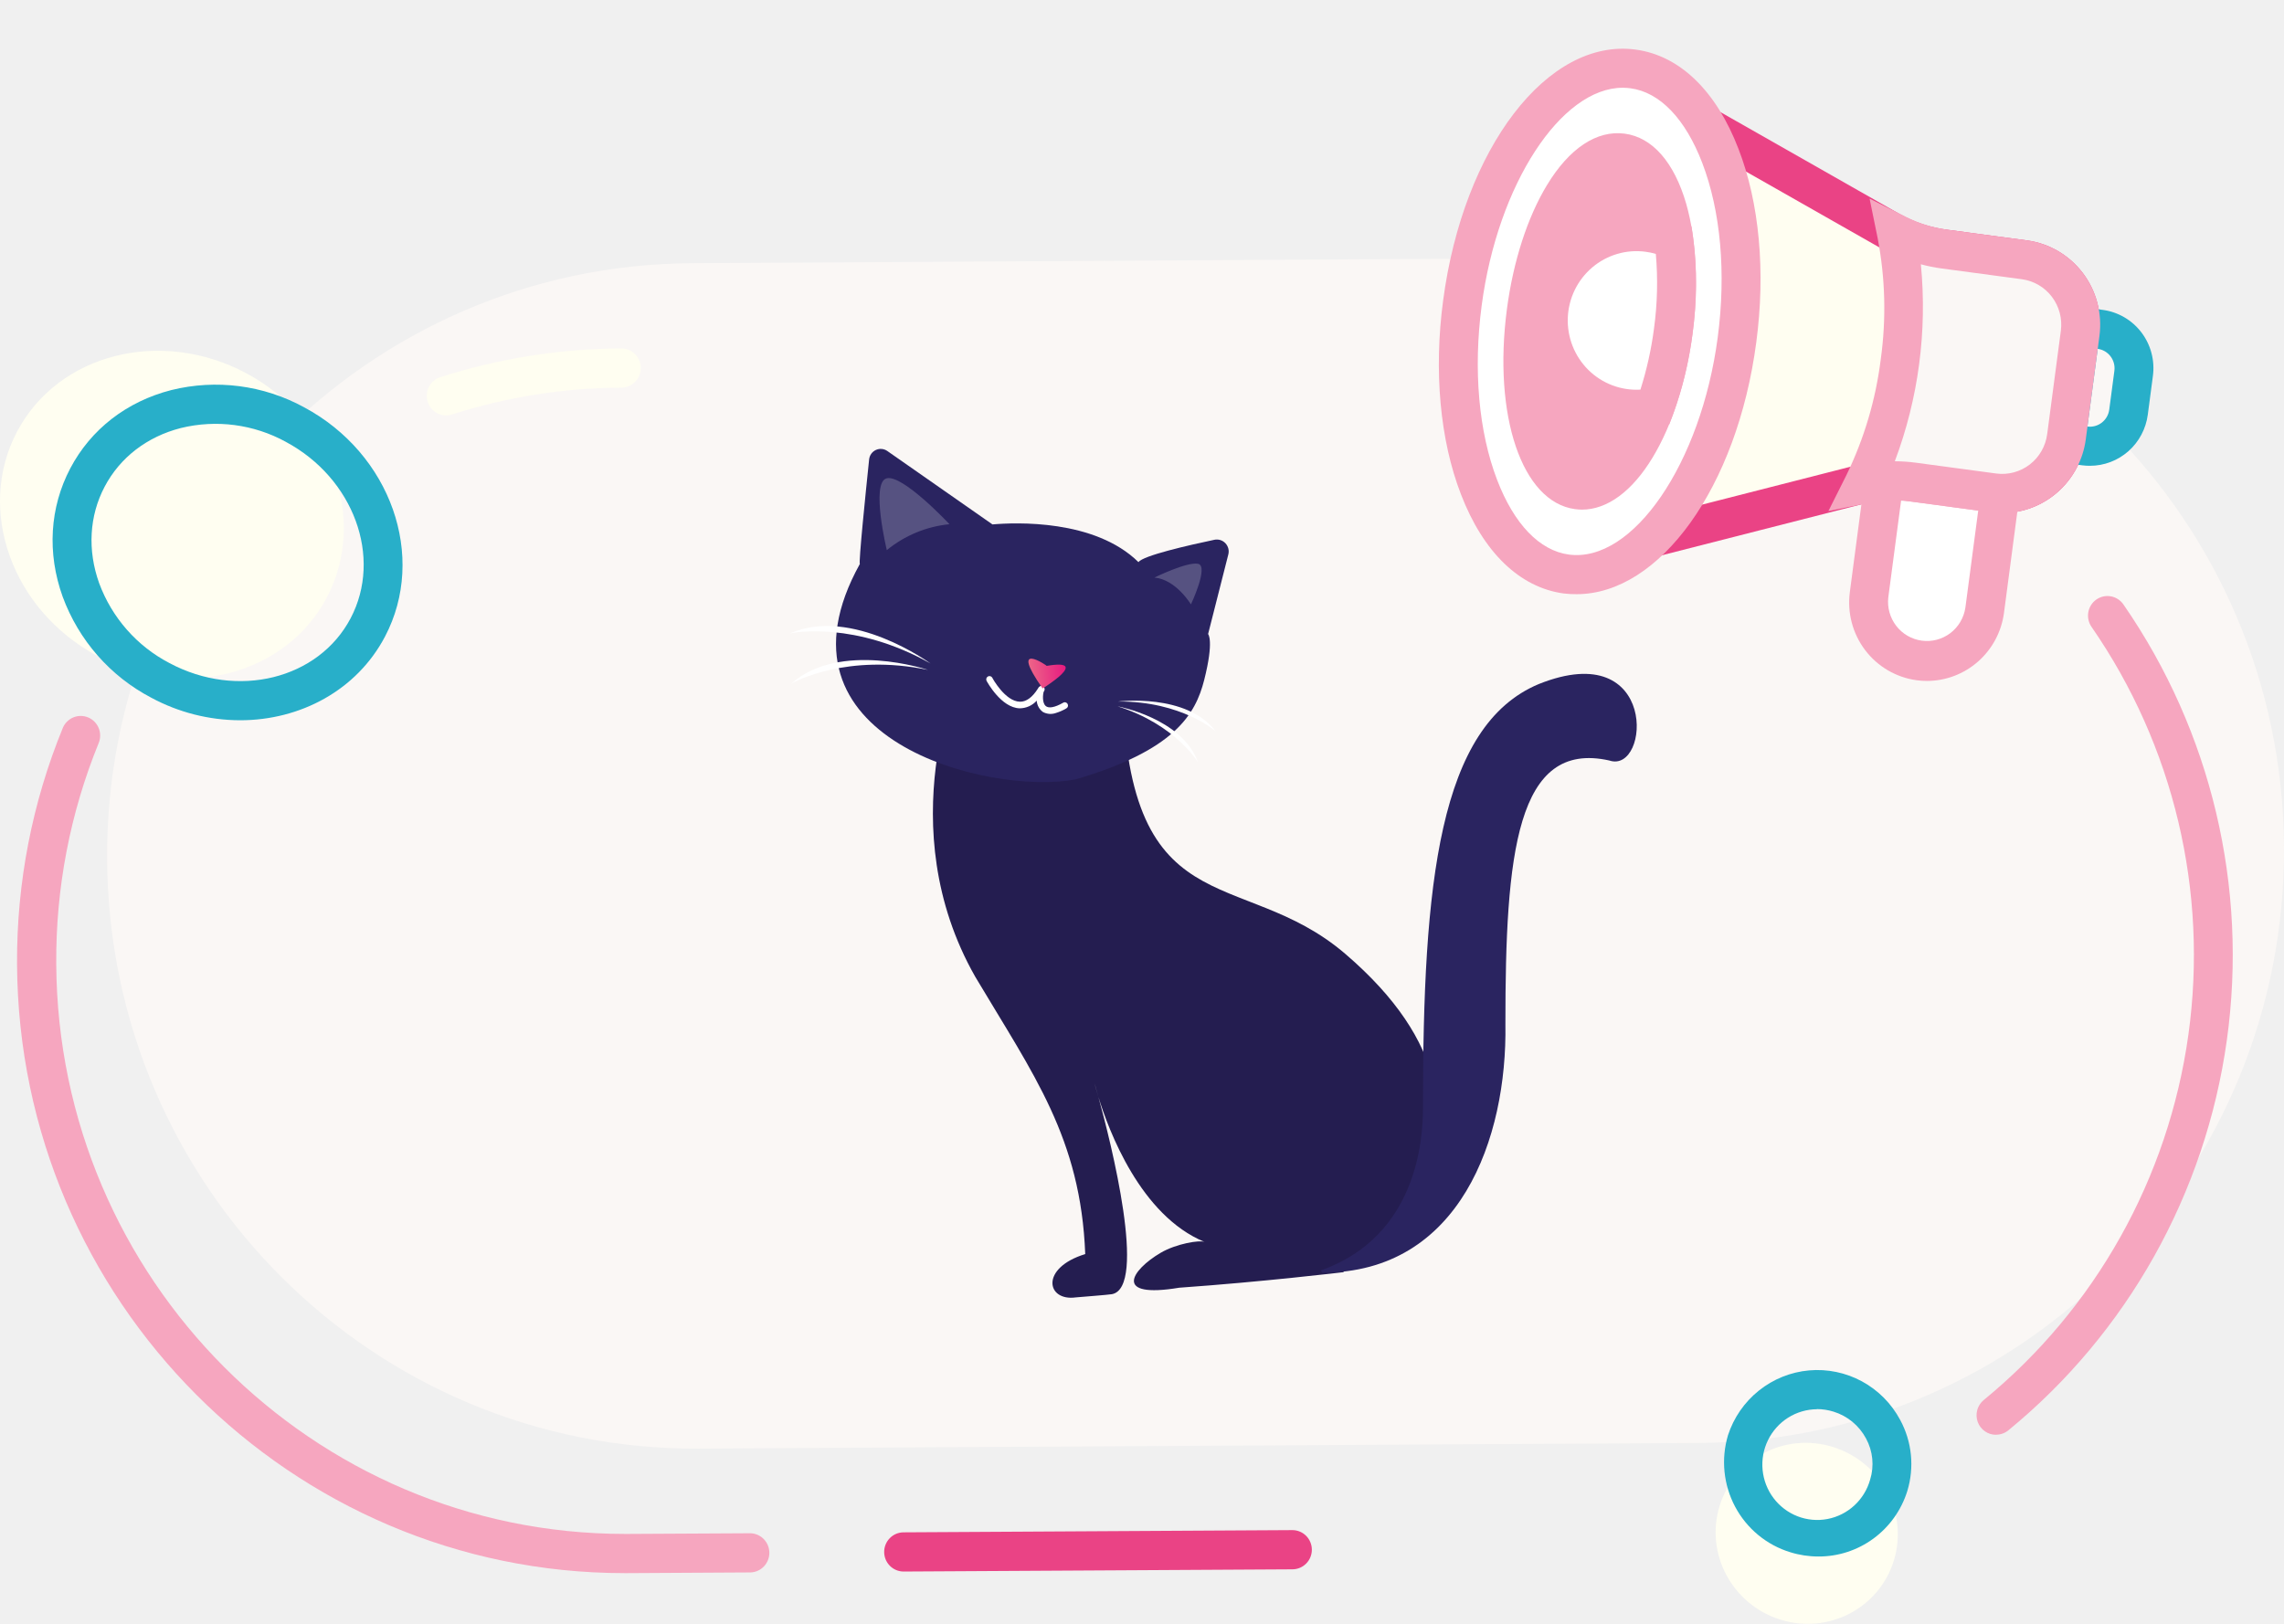
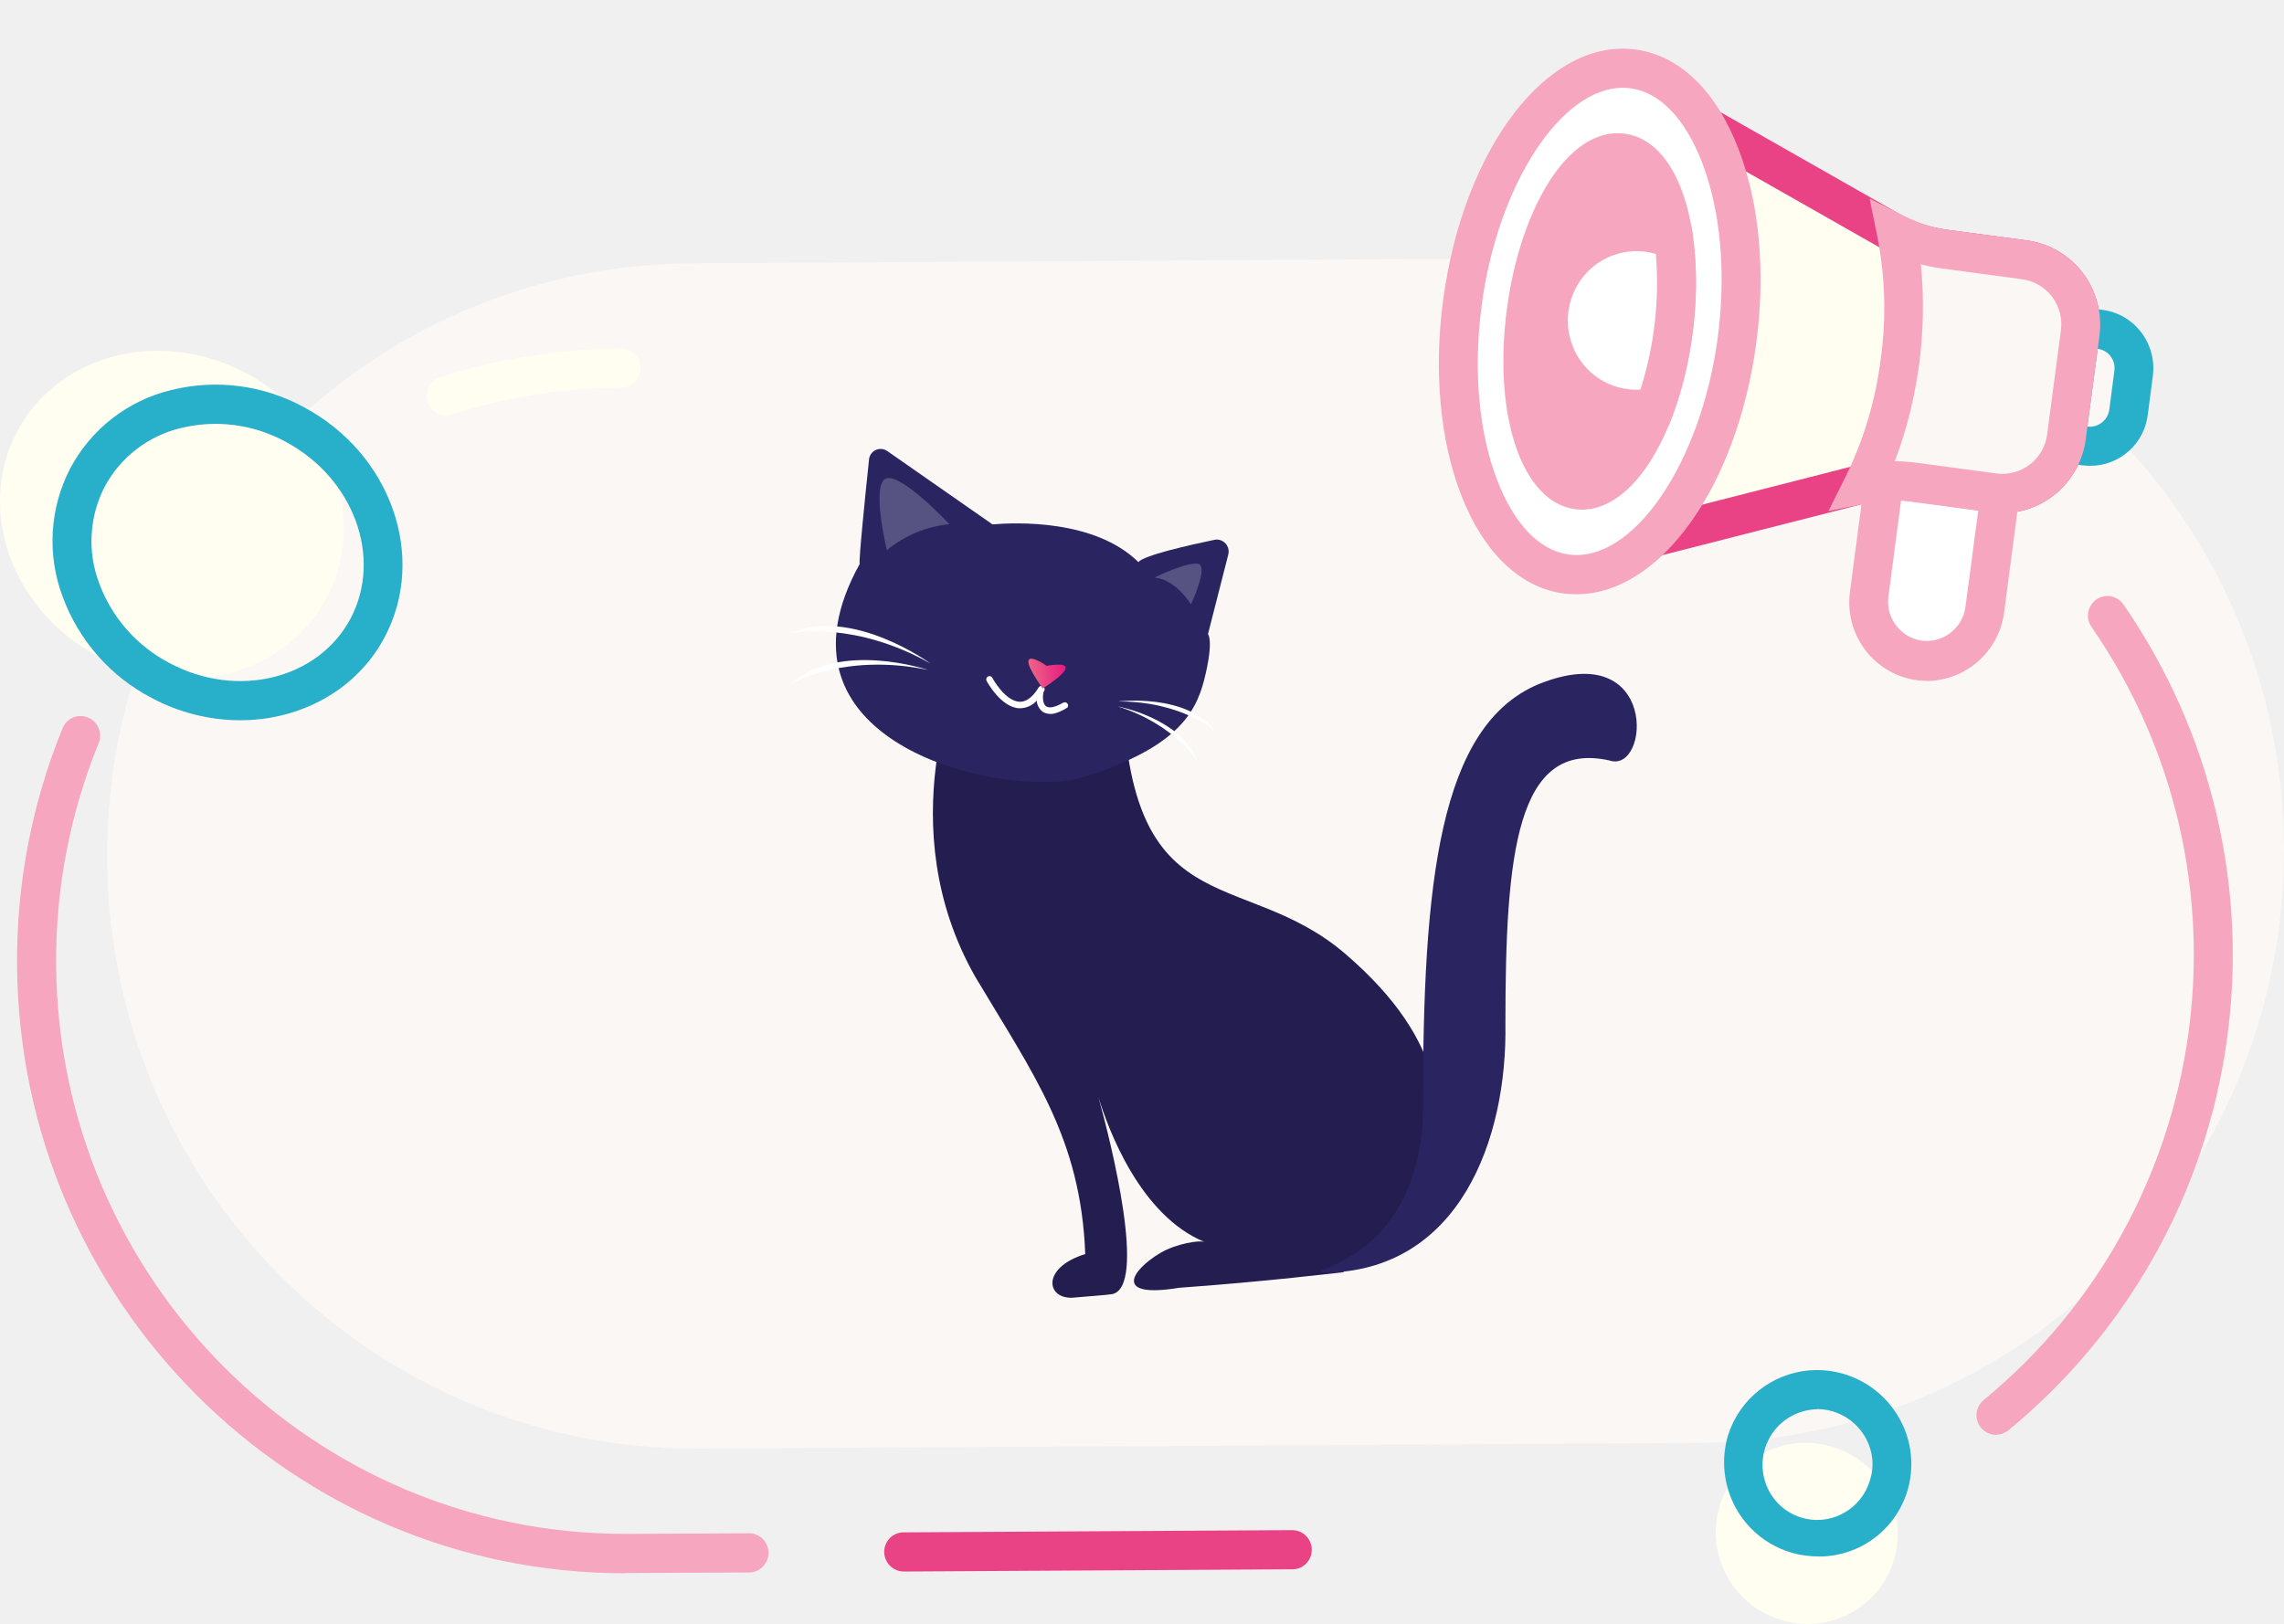
- <svg xmlns="http://www.w3.org/2000/svg" width="225" height="160" viewBox="0 0 225 160" fill="none">
-   <g clip-path="url(#clip0_18_1128)">
-     <path d="M68.177 25.936L166.733 25.358C198.736 25.177 224.816 51.178 224.999 83.433C225.179 115.696 199.39 141.992 167.393 142.179L68.818 142.738C36.824 142.92 10.741 116.918 10.552 84.661C10.379 52.4 36.17 26.102 68.177 25.936Z" fill="#FAF7F5" />
-     <path d="M169.397 148.404C167.956 153.091 170.637 158.091 175.373 159.585C180.108 161.078 185.126 158.46 186.567 153.763C188.008 149.066 185.328 144.076 180.592 142.586C175.856 141.095 170.839 143.711 169.397 148.404Z" fill="#FFFEF1" />
-     <path d="M179.13 153.369C181.08 153.379 182.983 152.758 184.558 151.6C186.134 150.441 187.301 148.804 187.888 146.929C188.243 145.771 188.364 144.553 188.244 143.347C188.124 142.141 187.765 140.971 187.188 139.908C186.329 138.299 185.02 136.98 183.425 136.113C181.829 135.247 180.017 134.871 178.212 135.032C176.407 135.193 174.688 135.885 173.269 137.021C171.849 138.157 170.791 139.687 170.226 141.423C169.527 143.771 169.781 146.303 170.93 148.463C172.08 150.624 174.032 152.236 176.359 152.947C177.256 153.228 178.191 153.37 179.13 153.369ZM178.99 138.845C179.543 138.846 180.093 138.93 180.621 139.095C181.993 139.516 183.145 140.466 183.825 141.739C184.16 142.354 184.368 143.03 184.438 143.728C184.507 144.426 184.436 145.131 184.228 145.801C183.954 146.776 183.416 147.655 182.674 148.339C181.932 149.023 181.016 149.486 180.028 149.674C179.04 149.863 178.02 149.77 177.081 149.407C176.143 149.043 175.323 148.423 174.715 147.616C174.106 146.81 173.733 145.848 173.636 144.839C173.539 143.83 173.723 142.814 174.167 141.904C174.611 140.995 175.297 140.228 176.149 139.69C177.001 139.152 177.985 138.864 178.99 138.858V138.845Z" fill="#28AFC9" />
-     <path d="M24.263 36.779C15.833 32.273 5.72 34.854 1.672 42.547C-2.375 50.241 1.176 60.134 9.606 64.64C18.036 69.146 28.149 66.558 32.197 58.871C36.244 51.184 32.693 41.288 24.263 36.779Z" fill="#FFFEF1" />
-     <path d="M23.65 70.971C29.588 70.971 35.145 68.015 37.925 62.728C42.075 54.837 38.498 44.697 29.954 40.129C25.956 37.945 21.294 37.341 16.878 38.435C12.486 39.557 8.95 42.297 6.923 46.15C4.896 50.003 4.626 54.494 6.17 58.787C7.75 63.085 10.861 66.636 14.897 68.746C17.59 70.199 20.596 70.963 23.65 70.971ZM28.156 43.538C34.838 47.113 37.702 54.909 34.541 60.918C31.379 66.927 23.383 68.909 16.692 65.334C13.496 63.671 11.029 60.868 9.771 57.472C8.603 54.216 8.792 50.834 10.307 47.957C11.823 45.079 14.488 43.026 17.817 42.176C21.312 41.32 24.999 41.805 28.159 43.538H28.156Z" fill="#28AFC9" />
-     <path d="M191.527 24.539L199.427 25.602C200.258 25.713 201.059 25.989 201.785 26.412C202.51 26.836 203.146 27.4 203.655 28.071C204.165 28.743 204.538 29.509 204.754 30.326C204.969 31.143 205.024 31.994 204.913 32.832L203.562 43.038C203.451 43.876 203.178 44.684 202.757 45.415C202.337 46.147 201.778 46.787 201.112 47.301C200.446 47.815 199.686 48.191 198.876 48.408C198.066 48.626 197.221 48.681 196.39 48.569L188.49 47.506C186.606 47.255 184.691 47.367 182.849 47.838L155.65 54.781L161.722 8.846L186.165 22.73C187.822 23.672 189.642 24.286 191.527 24.539Z" fill="#FFFEF1" />
-     <path d="M153.375 57.353L183.317 49.71C184.926 49.298 186.599 49.2 188.245 49.422L196.145 50.485C198.326 50.774 200.531 50.18 202.279 48.833C204.026 47.486 205.173 45.495 205.467 43.297L206.816 33.089C207.103 30.89 206.514 28.666 205.178 26.904C203.841 25.142 201.867 23.986 199.687 23.689L191.784 22.63C190.14 22.415 188.551 21.885 187.104 21.068L160.193 5.762L153.375 57.353ZM186.512 45.444C185.118 45.443 183.729 45.619 182.378 45.966L157.919 52.216L163.243 11.928L185.226 24.427C187.095 25.492 189.15 26.186 191.279 26.47L199.179 27.514C200.353 27.674 201.416 28.297 202.136 29.246C202.856 30.194 203.173 31.392 203.019 32.576L201.671 42.785C201.513 43.969 200.895 45.042 199.954 45.767C199.013 46.493 197.825 46.813 196.65 46.657L188.75 45.594C188.008 45.495 187.261 45.444 186.512 45.444Z" fill="#EA4385" />
-     <path d="M205.003 32.185L206.899 32.439C207.398 32.506 207.879 32.671 208.315 32.925C208.75 33.18 209.131 33.518 209.437 33.921C209.743 34.324 209.967 34.784 210.096 35.275C210.225 35.765 210.258 36.276 210.191 36.779L209.686 40.623C209.549 41.637 209.019 42.555 208.212 43.175C207.405 43.796 206.387 44.068 205.381 43.932L203.484 43.679L205.003 32.185Z" fill="#FAF7F5" />
-     <path d="M205.891 45.897C207.282 45.895 208.625 45.384 209.671 44.459C210.717 43.535 211.396 42.26 211.581 40.87L212.086 37.042C212.186 36.288 212.138 35.522 211.944 34.786C211.75 34.051 211.414 33.362 210.956 32.758C210.498 32.154 209.926 31.647 209.273 31.265C208.621 30.884 207.9 30.636 207.152 30.536L203.356 30.026L201.332 45.338L205.128 45.85C205.381 45.883 205.636 45.899 205.891 45.897ZM206.647 34.373C206.896 34.407 207.136 34.489 207.354 34.616C207.571 34.743 207.762 34.913 207.914 35.114C208.067 35.315 208.178 35.545 208.243 35.79C208.307 36.035 208.323 36.29 208.29 36.542L207.784 40.37C207.716 40.876 207.451 41.335 207.048 41.646C206.645 41.957 206.137 42.094 205.634 42.029L206.647 34.373Z" fill="#28AFC9" />
-     <path d="M197.031 48.653L195.513 60.137C195.413 60.892 195.166 61.62 194.787 62.279C194.408 62.937 193.904 63.514 193.303 63.977C192.703 64.439 192.018 64.778 191.288 64.973C190.558 65.168 189.796 65.216 189.048 65.115C188.3 65.014 187.579 64.766 186.926 64.385C186.273 64.003 185.701 63.496 185.243 62.891C184.784 62.287 184.449 61.597 184.255 60.862C184.061 60.127 184.013 59.36 184.114 58.606L185.638 47.122L197.031 48.653Z" fill="white" />
-     <path d="M189.822 67.096C191.678 67.094 193.47 66.413 194.866 65.181C196.262 63.949 197.168 62.248 197.415 60.393L199.182 46.994L183.995 44.954L182.229 58.353C181.963 60.383 182.507 62.437 183.741 64.063C184.975 65.689 186.799 66.755 188.812 67.027C189.146 67.073 189.484 67.096 189.822 67.096ZM194.877 50.31L193.612 59.878C193.462 60.879 192.928 61.78 192.125 62.388C191.322 62.995 190.315 63.261 189.32 63.127C188.324 62.994 187.421 62.472 186.804 61.674C186.187 60.875 185.905 59.865 186.019 58.859L187.284 49.291L194.877 50.31Z" fill="#F6A6BF" />
-     <path d="M187.157 35.638C187.748 31.461 187.643 27.213 186.847 23.07C188.316 23.818 189.897 24.314 191.527 24.539L199.427 25.601C200.258 25.713 201.059 25.989 201.785 26.412C202.51 26.836 203.146 27.4 203.655 28.071C204.165 28.743 204.538 29.509 204.754 30.326C204.969 31.143 205.024 31.994 204.913 32.832L203.562 43.038C203.451 43.876 203.178 44.684 202.757 45.415C202.337 46.147 201.778 46.787 201.112 47.301C200.446 47.815 199.686 48.191 198.876 48.408C198.066 48.626 197.221 48.68 196.39 48.569L188.49 47.506C186.854 47.294 185.194 47.354 183.578 47.684C185.425 43.897 186.635 39.826 187.157 35.638Z" fill="#FAF7F5" />
-     <path d="M197.257 50.559C199.266 50.555 201.206 49.816 202.716 48.48C204.227 47.145 205.206 45.302 205.473 43.294L206.821 33.085C207.109 30.887 206.52 28.663 205.183 26.901C203.847 25.139 201.873 23.983 199.693 23.686L191.79 22.627C190.365 22.429 188.983 21.995 187.699 21.342L184.175 19.571L184.969 23.461C185.724 27.391 185.829 31.421 185.278 35.385C184.785 39.357 183.641 43.218 181.894 46.813L180.118 50.359L183.98 49.578C185.388 49.289 186.834 49.236 188.26 49.422L196.163 50.484C196.526 50.533 196.891 50.558 197.257 50.559ZM189.227 26.042C189.902 26.223 190.587 26.361 191.279 26.454L199.179 27.514C200.353 27.674 201.416 28.297 202.136 29.245C202.855 30.194 203.173 31.392 203.019 32.576L201.67 42.785C201.513 43.969 200.896 45.042 199.955 45.768C199.013 46.494 197.825 46.814 196.65 46.657L188.75 45.594C188.057 45.501 187.359 45.453 186.661 45.45C188.988 39.267 189.866 32.624 189.227 26.042Z" fill="#F6A6BF" />
-     <path d="M144.062 29.848C142.245 43.598 146.829 55.544 154.289 56.547C161.749 57.55 169.286 47.225 171.103 33.483C172.919 19.74 168.338 7.787 160.875 6.784C153.412 5.781 145.878 16.109 144.062 29.848Z" fill="white" />
-     <path d="M155.318 58.547C163.497 58.547 171.125 48.028 173.012 33.739C173.942 26.776 173.322 19.989 171.264 14.677C169.067 8.946 165.469 5.468 161.13 4.887C152.47 3.718 144.152 14.574 142.165 29.608C141.235 36.57 141.855 43.357 143.913 48.688C146.111 54.416 149.709 57.893 154.045 58.478C154.467 58.529 154.893 58.551 155.318 58.547ZM159.859 8.646C160.115 8.647 160.371 8.665 160.624 8.699C163.513 9.087 166.023 11.699 167.691 16.052C169.51 20.799 170.052 26.898 169.216 33.239C167.57 45.688 160.848 55.484 154.553 54.644C151.664 54.256 149.154 51.644 147.484 47.288C145.664 42.541 145.125 36.441 145.962 30.101C147.539 18.155 153.787 8.646 159.859 8.646Z" fill="#F6A6BF" />
-     <path d="M150.34 30.692C149.128 39.854 151.391 47.716 155.395 48.253C159.399 48.791 163.624 41.801 164.836 32.629C166.047 23.458 163.782 15.605 159.781 15.068C155.779 14.53 151.546 21.53 150.34 30.692Z" fill="#F6A6BF" />
-     <path d="M155.843 50.216C158.322 50.216 160.783 48.422 162.798 45.088C164.716 41.916 166.114 37.588 166.734 32.901C167.354 28.214 167.13 23.661 166.114 20.089C164.933 15.993 162.779 13.527 160.042 13.168C157.306 12.809 154.591 14.605 152.39 18.246C150.469 21.417 149.074 25.745 148.451 30.433C147.057 40.982 149.939 49.463 155.152 50.166C155.381 50.197 155.612 50.214 155.843 50.216ZM159.351 16.98C159.41 16.977 159.469 16.977 159.528 16.98C160.616 17.127 161.728 18.724 162.426 21.152C163.309 24.217 163.489 28.201 162.937 32.373C162.386 36.545 161.177 40.341 159.528 43.066C158.223 45.225 156.739 46.475 155.651 46.328C153.481 46.035 151.055 39.891 152.242 30.936C152.793 26.764 154.005 22.964 155.651 20.239C156.884 18.211 158.285 16.98 159.351 16.98Z" fill="#F6A6BF" />
-     <path d="M152.607 30.42C152.785 29.058 153.279 27.758 154.048 26.624C154.817 25.49 155.841 24.555 157.035 23.894C158.23 23.233 159.562 22.865 160.923 22.82C162.285 22.774 163.638 23.053 164.873 23.633C165.256 26.623 165.239 29.652 164.824 32.639C164.496 35.198 163.888 37.714 163.011 40.138C161.65 40.432 160.24 40.391 158.898 40.02C157.556 39.648 156.323 38.957 155.301 38.004C154.28 37.051 153.501 35.865 153.03 34.545C152.559 33.225 152.409 31.81 152.594 30.42H152.607Z" fill="white" />
-     <path d="M161.188 42.266C161.938 42.265 162.686 42.185 163.419 42.026L164.448 41.807L164.817 40.813C165.746 38.254 166.388 35.598 166.732 32.895C167.171 29.735 167.188 26.529 166.782 23.364L166.636 22.324L165.691 21.874C164.182 21.169 162.53 20.831 160.868 20.887C159.205 20.944 157.58 21.394 156.122 22.201C154.664 23.008 153.414 24.149 152.474 25.532C151.534 26.915 150.929 28.502 150.709 30.164C150.337 32.976 151.088 35.821 152.796 38.075C154.504 40.329 157.029 41.807 159.818 42.185C160.272 42.243 160.73 42.27 161.188 42.266ZM161.6 38.392C160.658 38.446 159.715 38.301 158.831 37.967C157.948 37.632 157.144 37.115 156.47 36.449C155.797 35.782 155.269 34.981 154.92 34.097C154.572 33.213 154.41 32.265 154.446 31.314C154.482 30.364 154.715 29.431 155.129 28.576C155.544 27.722 156.131 26.964 156.853 26.351C157.575 25.738 158.416 25.285 159.322 25.019C160.228 24.753 161.179 24.681 162.114 24.808C162.454 24.852 162.79 24.923 163.118 25.02C163.332 27.475 163.271 29.945 162.936 32.386C162.67 34.424 162.223 36.434 161.6 38.392Z" fill="#F6A6BF" />
-     <path d="M89.016 154.85L127.317 154.632C127.825 154.632 128.312 154.428 128.671 154.066C129.031 153.704 129.232 153.213 129.232 152.7C129.232 152.188 129.031 151.697 128.671 151.335C128.312 150.973 127.825 150.769 127.317 150.769L89.016 150.988C88.508 150.988 88.021 151.191 87.662 151.554C87.303 151.916 87.101 152.407 87.101 152.919C87.101 153.431 87.303 153.922 87.662 154.285C88.021 154.647 88.508 154.85 89.016 154.85Z" fill="#EA4385" />
-     <path d="M196.637 141.367C197.077 141.367 197.504 141.215 197.846 140.936C209.575 131.323 217.263 117.593 219.368 102.502C221.472 87.411 217.837 72.076 209.192 59.575C209.049 59.363 208.867 59.182 208.654 59.043C208.442 58.903 208.204 58.807 207.954 58.761C207.705 58.715 207.449 58.719 207.201 58.773C206.953 58.827 206.718 58.931 206.511 59.077C206.303 59.224 206.126 59.41 205.99 59.627C205.854 59.843 205.762 60.084 205.72 60.336C205.677 60.588 205.685 60.846 205.742 61.095C205.799 61.344 205.904 61.579 206.052 61.787C214.146 73.487 217.55 87.841 215.58 101.966C213.611 116.091 206.414 128.943 195.434 137.939C195.122 138.189 194.896 138.531 194.786 138.917C194.676 139.303 194.689 139.714 194.822 140.093C194.955 140.471 195.202 140.798 195.529 141.028C195.855 141.259 196.245 141.38 196.643 141.376L196.637 141.367Z" fill="#F6A6BF" />
-     <path d="M43.934 40.935C44.132 40.935 44.329 40.905 44.517 40.844C49.916 39.113 55.544 38.22 61.21 38.195C61.718 38.195 62.205 37.991 62.564 37.629C62.923 37.267 63.125 36.776 63.125 36.263C63.125 35.751 62.923 35.26 62.564 34.898C62.205 34.536 61.718 34.332 61.21 34.332C55.157 34.361 49.145 35.316 43.377 37.163C42.943 37.302 42.572 37.593 42.331 37.982C42.09 38.371 41.994 38.835 42.062 39.289C42.129 39.743 42.354 40.158 42.697 40.46C43.041 40.761 43.479 40.93 43.934 40.935Z" fill="#FFFEF1" />
-     <path d="M61.523 155.007H61.864L73.951 154.938C74.445 154.918 74.912 154.706 75.255 154.346C75.598 153.986 75.789 153.507 75.789 153.008C75.789 152.51 75.598 152.03 75.255 151.67C74.912 151.311 74.445 151.099 73.951 151.079L61.864 151.144H61.554C30.809 151.144 5.714 126.018 5.541 94.985C5.486 87.509 6.912 80.097 9.734 73.183C9.918 72.711 9.911 72.185 9.714 71.719C9.517 71.252 9.145 70.883 8.68 70.69C8.215 70.497 7.693 70.496 7.228 70.688C6.762 70.88 6.39 71.249 6.192 71.715C3.168 79.095 1.634 87.009 1.679 94.994C1.853 128.161 28.68 155.007 61.523 155.007Z" fill="#F6A6BF" />
-     <path fill-rule="evenodd" clip-rule="evenodd" d="M110.541 66.211L110.552 66.329C110.561 66.31 110.565 66.289 110.563 66.268C110.561 66.248 110.554 66.228 110.541 66.211Z" fill="#241D50" />
-     <path fill-rule="evenodd" clip-rule="evenodd" d="M110.557 66.347C110.04 67.304 94.631 66.098 94.631 66.098C94.631 66.098 87.619 81.381 96.072 96.242C101.817 105.904 106.468 112.124 106.908 123.57C102.416 124.946 103.098 128.242 105.978 127.838C106.52 127.788 109.166 127.588 109.536 127.521C113.039 126.875 109.44 112.55 108.203 108.082C107.951 107.258 107.832 106.756 107.832 106.756C107.832 106.756 107.975 107.249 108.203 108.082C109.208 111.36 112.341 119.778 118.667 122.373C118.196 122.165 115.869 122.543 114.339 123.444C111.438 125.15 109.606 127.974 116.163 126.885C124.403 126.305 132.303 125.358 132.303 125.358C132.303 125.358 153.014 111.552 132.521 93.984C122.156 85.099 110.718 91.732 110.557 66.347Z" fill="#241D50" />
-     <path fill-rule="evenodd" clip-rule="evenodd" d="M108.22 108.094C107.993 107.261 107.85 106.767 107.85 106.767C107.85 106.767 107.968 107.27 108.22 108.094Z" fill="#241D50" />
-     <path d="M151.595 67.399C141.743 71.509 140.169 87.027 140.181 109.138C140.181 112.268 139.608 121.786 130.13 125.181C130.172 125.257 130.21 125.33 130.249 125.406C143.825 125.41 148.486 112.147 148.3 100.916C148.292 84.166 149.372 72.892 158.538 74.935C162.569 76.301 163.417 62.674 151.595 67.399Z" fill="#2A2460" />
-     <path fill-rule="evenodd" clip-rule="evenodd" d="M119.64 53.185C117.054 53.73 112.582 54.751 112.153 55.39C107.84 51.142 100.009 51.476 97.768 51.673L87.414 44.441C87.251 44.326 87.06 44.256 86.862 44.238C86.664 44.219 86.464 44.254 86.283 44.338C86.101 44.421 85.945 44.551 85.828 44.714C85.712 44.877 85.64 45.069 85.619 45.269C85.265 48.673 84.579 55.387 84.704 55.573C75.113 72.869 97.46 78.393 105.928 76.803C115.732 73.945 117.762 70.386 118.625 67.011C119.618 63.094 119.012 62.475 119.012 62.475L121.001 54.641C121.052 54.448 121.053 54.244 121.004 54.05C120.954 53.856 120.857 53.678 120.721 53.532C120.585 53.386 120.414 53.278 120.225 53.217C120.036 53.157 119.835 53.145 119.64 53.185Z" fill="#2A2460" />
-     <path d="M104.73 69.245C103.898 69.721 103.283 69.826 102.998 69.55C102.652 69.219 102.734 68.409 102.815 68.163L102.86 68.092C102.897 68.032 102.913 67.962 102.907 67.893C102.901 67.823 102.872 67.758 102.825 67.706C102.78 67.651 102.718 67.612 102.649 67.597C102.58 67.581 102.508 67.59 102.444 67.621C102.356 67.672 102.288 67.751 102.25 67.846C101.698 68.723 101.083 69.159 100.472 69.143C99.02 69.117 97.759 66.817 97.756 66.786C97.736 66.748 97.709 66.716 97.677 66.689C97.644 66.662 97.606 66.642 97.566 66.63C97.526 66.618 97.484 66.614 97.442 66.618C97.4 66.623 97.36 66.635 97.323 66.656C97.285 66.676 97.253 66.703 97.227 66.736C97.2 66.769 97.18 66.807 97.168 66.847C97.156 66.888 97.152 66.931 97.156 66.973C97.161 67.015 97.173 67.056 97.193 67.093C97.251 67.202 98.635 69.742 100.443 69.793C100.76 69.792 101.074 69.725 101.364 69.596C101.654 69.466 101.914 69.276 102.128 69.039C102.142 69.261 102.205 69.476 102.312 69.67C102.419 69.864 102.568 70.031 102.747 70.16C102.945 70.265 103.162 70.327 103.385 70.342C103.608 70.356 103.831 70.324 104.041 70.246C104.392 70.138 104.729 69.988 105.046 69.801C105.083 69.781 105.116 69.754 105.143 69.721C105.169 69.688 105.189 69.649 105.2 69.609C105.212 69.568 105.215 69.525 105.21 69.482C105.205 69.44 105.192 69.4 105.171 69.363C105.15 69.325 105.122 69.292 105.089 69.265C105.055 69.239 105.017 69.22 104.975 69.209C104.934 69.197 104.891 69.195 104.849 69.201C104.807 69.207 104.767 69.222 104.73 69.245Z" fill="white" />
-     <path fill-rule="evenodd" clip-rule="evenodd" d="M103.113 65.611C103.175 65.605 99.314 62.987 102.708 67.838C102.708 67.838 107.547 64.858 103.113 65.611Z" fill="url(#paint0_linear_18_1128)" />
-     <path fill-rule="evenodd" clip-rule="evenodd" d="M77.817 62.421C78.211 62.305 84.264 61.207 91.668 65.378C91.668 65.378 83.893 59.697 77.817 62.421Z" fill="white" />
-     <path fill-rule="evenodd" clip-rule="evenodd" d="M77.936 67.377C78.263 67.153 83.488 64.361 91.416 66.007C91.416 66.007 82.725 63.088 77.936 67.377Z" fill="white" />
-     <path fill-rule="evenodd" clip-rule="evenodd" d="M110.153 69.123C116.393 69.077 119.815 72.075 119.767 72.076C116.919 68.263 110.153 69.123 110.153 69.123Z" fill="white" />
-     <path fill-rule="evenodd" clip-rule="evenodd" d="M110.098 69.599C115.798 71.379 118.061 75.144 118.019 75.132C116.505 70.778 110.098 69.599 110.098 69.599Z" fill="white" />
-     <path opacity="0.21" fill-rule="evenodd" clip-rule="evenodd" d="M87.331 47.135C85.763 47.584 87.361 54.207 87.361 54.207C89.125 52.762 91.272 51.874 93.534 51.653C93.534 51.653 88.895 46.689 87.331 47.135Z" fill="white" />
-     <path opacity="0.21" fill-rule="evenodd" clip-rule="evenodd" d="M118.018 55.553C116.921 55.337 113.718 56.912 113.718 56.912C115.847 57.089 117.32 59.554 117.32 59.554C117.32 59.554 119.117 55.763 118.018 55.553Z" fill="white" />
+ <svg xmlns="http://www.w3.org/2000/svg" width="225" height="160" fill="none">
+   <g clip-path="url(#a)">
+     <path d="m68.18 25.94 98.55-.58c32-.18 58.09 25.82 58.27 58.07.18 32.27-25.61 58.56-57.6 58.75l-98.58.56c-32 .18-58.08-25.82-58.27-58.08-.17-32.26 25.62-58.56 57.63-58.72Z" fill="#FAF7F5" />
+     <path d="M169.4 148.4a9 9 0 0 0 5.97 11.19 8.88 8.88 0 0 0 11.2-5.83 9 9 0 0 0-5.98-11.17 8.89 8.89 0 0 0-11.2 5.81Z" fill="#FFFEF1" />
+     <path d="M179.13 153.37a9.09 9.09 0 0 0 8.76-6.44 9.14 9.14 0 0 0-.7-7.02 9.3 9.3 0 0 0-8.98-4.88 9.22 9.22 0 0 0-7.98 6.4 9.33 9.33 0 0 0 .7 7.03 9.2 9.2 0 0 0 8.2 4.9Zm-.14-14.53a5.5 5.5 0 0 1 5.45 4.89c.07.7 0 1.4-.21 2.07a5.46 5.46 0 0 1-4.2 3.87 5.37 5.37 0 0 1-5.31-2.05 5.48 5.48 0 0 1 4.27-8.76v-.02Z" fill="#28AFC9" />
+     <path d="M24.26 36.78c-8.43-4.5-18.54-1.93-22.59 5.77-4.05 7.7-.5 17.58 7.94 22.09 8.43 4.5 18.54 1.92 22.59-5.77 4.04-7.69.5-17.58-7.94-22.1Z" fill="#FFFEF1" />
+     <path d="M23.65 70.97c5.94 0 11.5-2.96 14.27-8.24 4.15-7.9.58-18.03-7.97-22.6-4-2.19-8.66-2.79-13.07-1.7a15.33 15.33 0 0 0-9.96 7.72 15.55 15.55 0 0 0-.75 12.64c1.58 4.3 4.7 7.85 8.73 9.96 2.69 1.45 5.7 2.21 8.75 2.22Zm4.5-27.43c6.69 3.57 9.55 11.37 6.4 17.38-3.17 6-11.17 7.99-17.86 4.41a14.55 14.55 0 0 1-6.92-7.86 11.71 11.71 0 0 1 .54-9.51 11.54 11.54 0 0 1 7.5-5.78c3.5-.86 7.19-.37 10.35 1.36Z" fill="#28AFC9" />
+     <path d="m191.53 24.54 7.9 1.06a6.35 6.35 0 0 1 5.32 4.73c.22.81.27 1.66.16 2.5l-1.35 10.2a6.47 6.47 0 0 1-4.68 5.38c-.81.22-1.66.27-2.49.16l-7.9-1.06c-1.88-.26-3.8-.14-5.64.33l-27.2 6.94 6.07-45.93 24.44 13.88c1.66.94 3.48 1.56 5.37 1.8Z" fill="#FFFEF1" />
+     <path d="m153.38 57.35 29.94-7.64c1.6-.41 3.28-.51 4.93-.29l7.9 1.06c2.18.3 4.38-.3 6.13-1.65a8.4 8.4 0 0 0 3.19-5.53l1.35-10.21c.28-2.2-.3-4.42-1.64-6.19a8.3 8.3 0 0 0-5.5-3.21l-7.9-1.06a12.93 12.93 0 0 1-4.68-1.56l-26.9-15.3-6.82 51.58Zm33.13-11.9c-1.4 0-2.78.17-4.13.52l-24.46 6.25 5.32-40.3 21.99 12.5a16.67 16.67 0 0 0 6.05 2.05l7.9 1.04a4.47 4.47 0 0 1 3.84 5.07l-1.35 10.2a4.52 4.52 0 0 1-5.02 3.88l-7.9-1.07c-.74-.1-1.49-.15-2.24-.15Z" fill="#EA4385" />
+     <path d="m205 32.19 1.9.25a3.82 3.82 0 0 1 3.2 2.83c.13.5.16 1 .1 1.5l-.51 3.85a3.8 3.8 0 0 1-4.3 3.3l-1.9-.24 1.51-11.5Z" fill="#FAF7F5" />
+     <path d="M205.9 45.9a5.72 5.72 0 0 0 5.68-5.03l.5-3.83a5.83 5.83 0 0 0-2.8-5.77 5.7 5.7 0 0 0-2.13-.73l-3.8-.51-2.02 15.3 3.8.52c.25.03.5.05.76.05Zm.75-11.53a1.9 1.9 0 0 1 1.6 1.42c.06.25.07.5.04.75l-.5 3.83a1.94 1.94 0 0 1-2.16 1.66l1.02-7.66Z" fill="#28AFC9" />
+     <path d="m197.03 48.65-1.52 11.49a5.83 5.83 0 0 1-4.22 4.83 5.7 5.7 0 0 1-6.05-2.08 5.8 5.8 0 0 1-1.13-4.28l1.53-11.49 11.4 1.53Z" fill="#fff" />
+     <path d="M189.82 67.1a7.75 7.75 0 0 0 7.6-6.7l1.76-13.4L184 44.94l-1.76 13.4a7.78 7.78 0 0 0 1.51 5.71 7.65 7.65 0 0 0 6.08 3.04Zm5.06-16.79-1.27 9.57a3.87 3.87 0 0 1-4.29 3.25 3.89 3.89 0 0 1-3.3-4.27l1.26-9.57 7.6 1.02Z" fill="#F6A6BF" />
+     <path d="M187.16 35.64c.59-4.18.48-8.43-.31-12.57 1.47.75 3.05 1.24 4.68 1.47l7.9 1.06a6.35 6.35 0 0 1 5.32 4.73c.22.81.27 1.66.16 2.5l-1.35 10.2a6.47 6.47 0 0 1-4.68 5.38c-.81.22-1.66.27-2.49.16l-7.9-1.06a14.9 14.9 0 0 0-4.91.17 38.29 38.29 0 0 0 3.58-12.04Z" fill="#FAF7F5" />
+     <path d="M197.26 50.56c2 0 3.95-.74 5.46-2.08a8.4 8.4 0 0 0 2.75-5.19l1.35-10.2c.29-2.2-.3-4.43-1.64-6.19a8.3 8.3 0 0 0-5.49-3.21l-7.9-1.06c-1.42-.2-2.8-.64-4.1-1.29l-3.51-1.77.79 3.9c.75 3.92.86 7.95.3 11.92a36.4 36.4 0 0 1-3.38 11.42l-1.77 3.55 3.86-.78c1.4-.3 2.85-.34 4.28-.16l7.9 1.06c.37.05.73.08 1.1.08Zm-8.03-24.52c.67.18 1.36.32 2.05.41l7.9 1.06a4.47 4.47 0 0 1 3.84 5.07l-1.35 10.2a4.45 4.45 0 0 1-5.02 3.87l-7.9-1.06c-.7-.09-1.4-.14-2.09-.14a43.25 43.25 0 0 0 2.57-19.4Z" fill="#F6A6BF" />
+     <path d="M144.06 29.85c-1.81 13.75 2.77 25.7 10.23 26.7 7.46 1 15-9.32 16.81-23.07 1.82-13.74-2.76-25.7-10.22-26.7-7.47-1-15 9.33-16.82 23.07Z" fill="#fff" />
+     <path d="M155.32 58.55c8.18 0 15.8-10.52 17.7-24.81.92-6.96.3-13.75-1.76-19.06-2.2-5.73-5.8-9.21-10.13-9.8-8.66-1.16-16.98 9.7-18.97 24.73-.92 6.96-.3 13.75 1.75 19.08 2.2 5.73 5.8 9.2 10.13 9.79.43.05.85.07 1.28.07Zm4.54-49.9c.25 0 .51.01.76.05 2.9.39 5.4 3 7.07 7.35 1.82 4.75 2.36 10.85 1.53 17.19-1.65 12.45-8.37 22.24-14.67 21.4-2.89-.38-5.4-3-7.07-7.35-1.82-4.75-2.35-10.85-1.52-17.19 1.58-11.94 7.83-21.45 13.9-21.45Z" fill="#F6A6BF" />
+     <path d="M150.34 30.7c-1.21 9.15 1.05 17.02 5.06 17.55 4 .54 8.22-6.45 9.44-15.62 1.2-9.17-1.06-17.02-5.06-17.56-4-.54-8.23 6.46-9.44 15.62Z" fill="#F6A6BF" />
+     <path d="M155.84 50.22c2.48 0 4.94-1.8 6.96-5.13 1.92-3.17 3.31-7.5 3.93-12.19.62-4.69.4-9.24-.62-12.81-1.18-4.1-3.33-6.56-6.07-6.92-2.73-.36-5.45 1.44-7.65 5.08-1.92 3.17-3.32 7.5-3.94 12.18-1.4 10.55 1.49 19.03 6.7 19.74.23.03.46.04.7.05Zm3.51-33.24h.18c1.09.15 2.2 1.74 2.9 4.17.88 3.07 1.06 7.05.5 11.22-.54 4.17-1.75 7.97-3.4 10.7-1.3 2.16-2.8 3.4-3.88 3.26-2.17-.3-4.6-6.44-3.4-15.4.54-4.17 1.75-7.97 3.4-10.7 1.23-2.02 2.63-3.25 3.7-3.25Z" fill="#F6A6BF" />
+     <path d="M152.6 30.42a8.8 8.8 0 0 1 4.44-6.53 8.63 8.63 0 0 1 7.83-.26c.39 3 .37 6.02-.05 9a35.2 35.2 0 0 1-1.8 7.5A8.6 8.6 0 0 1 155.3 38a8.76 8.76 0 0 1-2.7-7.58Z" fill="#fff" />
+     <path d="M161.19 42.27c.75 0 1.5-.09 2.23-.24l1.03-.22.37-1a36.84 36.84 0 0 0 1.91-7.91 36 36 0 0 0 .05-9.54l-.14-1.04-.95-.45a10.54 10.54 0 0 0-13.22 3.66 10.75 10.75 0 0 0 .33 12.55 10.6 10.6 0 0 0 8.39 4.19Zm.41-3.88a6.73 6.73 0 0 1-6.68-4.3 6.89 6.89 0 0 1 1.93-7.74 6.76 6.76 0 0 1 6.27-1.33 34.55 34.55 0 0 1-1.52 13.37Z" fill="#F6A6BF" />
+     <path d="m89.02 154.85 38.3-.22c.5 0 1-.2 1.35-.56a1.94 1.94 0 0 0-1.35-3.3l-38.3.22c-.51 0-1 .2-1.36.56a1.94 1.94 0 0 0 1.36 3.3Z" fill="#EA4385" />
+     <path d="M196.64 141.37c.44 0 .86-.16 1.2-.43a60.48 60.48 0 0 0 21.53-38.44 60.75 60.75 0 0 0-10.18-42.93 1.92 1.92 0 0 0-1.99-.8 1.9 1.9 0 0 0-1.21.86 1.92 1.92 0 0 0 .06 2.16 56.84 56.84 0 0 1-10.62 76.15 1.93 1.93 0 0 0 1.21 3.44v-.01Z" fill="#F6A6BF" />
+     <path d="M43.93 40.94c.2 0 .4-.04.59-.1A55.48 55.48 0 0 1 61.2 38.2a1.9 1.9 0 0 0 1.91-1.93 1.94 1.94 0 0 0-1.91-1.93 59.4 59.4 0 0 0-17.83 2.83 1.92 1.92 0 0 0-1.32 2.13 1.94 1.94 0 0 0 1.87 1.65Z" fill="#FFFEF1" />
+     <path d="M61.52 155h.34l12.1-.06a1.94 1.94 0 0 0 0-3.86l-12.1.06h-.3C30.8 151.14 5.7 126.02 5.53 95a56.6 56.6 0 0 1 4.2-21.8 1.95 1.95 0 0 0-1.06-2.5 1.9 1.9 0 0 0-2.49 1.02A60.5 60.5 0 0 0 1.68 95c.17 33.17 27 60.02 59.84 60.02Z" fill="#F6A6BF" />
+     <path fill-rule="evenodd" clip-rule="evenodd" d="m110.54 66.21.01.12a.11.11 0 0 0 0-.12ZM110.56 66.35c-.52.95-15.93-.25-15.93-.25s-7.01 15.28 1.44 30.14c5.75 9.66 10.4 15.88 10.84 27.33-4.5 1.38-3.81 4.67-.93 4.27.54-.05 3.19-.25 3.56-.32 3.5-.64-.1-14.97-1.34-19.44 1 3.28 4.14 11.7 10.47 14.3-.47-.21-2.8.16-4.33 1.06-2.9 1.71-4.73 4.53 1.82 3.45 8.24-.58 16.14-1.53 16.14-1.53s20.71-13.8.22-31.38c-10.36-8.88-21.8-2.25-21.96-27.63ZM108.22 108.1Z" fill="#241D50" />
+     <path d="M151.6 67.4c-9.86 4.1-11.43 19.63-11.42 41.74 0 3.13-.57 12.65-10.05 16.04l.12.23c13.57 0 18.24-13.26 18.05-24.5 0-16.74 1.07-28.02 10.24-25.98 4.03 1.37 4.88-12.26-6.94-7.53Z" fill="#2A2460" />
+     <path fill-rule="evenodd" clip-rule="evenodd" d="M119.64 53.19c-2.59.54-7.06 1.56-7.49 2.2-4.31-4.25-12.14-3.91-14.38-3.72L87.4 44.44a1.14 1.14 0 0 0-1.58.27c-.12.17-.19.36-.21.56-.36 3.4-1.04 10.12-.92 10.3-9.59 17.3 12.76 22.82 21.23 21.23 9.8-2.86 11.83-6.41 12.7-9.79.99-3.92.38-4.53.38-4.53l2-7.84a1.18 1.18 0 0 0-.79-1.42 1.16 1.16 0 0 0-.58-.03Z" fill="#2A2460" />
+     <path d="M104.73 69.24c-.83.48-1.45.59-1.73.31-.35-.33-.27-1.14-.19-1.39l.05-.07a.32.32 0 0 0-.03-.38.32.32 0 0 0-.39-.09.46.46 0 0 0-.19.23c-.55.87-1.17 1.3-1.78 1.3-1.45-.03-2.71-2.33-2.71-2.36a.33.33 0 0 0-.2-.16.31.31 0 0 0-.24.03.32.32 0 0 0-.15.19.33.33 0 0 0 .02.24c.06.11 1.44 2.65 3.25 2.7a2.26 2.26 0 0 0 1.69-.75 1.5 1.5 0 0 0 .62 1.12 1.58 1.58 0 0 0 1.3.09 4.71 4.71 0 0 0 1.1-.53.32.32 0 0 0 .03-.36.32.32 0 0 0-.44-.12Z" fill="#fff" />
+     <path fill-rule="evenodd" clip-rule="evenodd" d="M103.11 65.61c.06 0-3.8-2.62-.4 2.23 0 0 4.84-2.98.4-2.23Z" fill="url(#b)" />
+     <path fill-rule="evenodd" clip-rule="evenodd" d="M77.82 62.42c.4-.12 6.44-1.21 13.85 2.96 0 0-7.78-5.68-13.85-2.96ZM77.94 67.38c.32-.23 5.55-3.02 13.48-1.37 0 0-8.7-2.92-13.48 1.37ZM110.15 69.12c6.24-.04 9.66 2.95 9.62 2.96-2.85-3.82-9.62-2.96-9.62-2.96ZM110.1 69.6c5.7 1.78 7.96 5.54 7.92 5.53-1.52-4.35-7.92-5.53-7.92-5.53Z" fill="#fff" />
+     <path opacity=".21" fill-rule="evenodd" clip-rule="evenodd" d="M87.33 47.13c-1.57.45.03 7.08.03 7.08a11.51 11.51 0 0 1 6.17-2.56s-4.63-4.96-6.2-4.52ZM118.02 55.55c-1.1-.21-4.3 1.36-4.3 1.36 2.13.18 3.6 2.64 3.6 2.64s1.8-3.79.7-4Z" fill="#fff" />
  </g>
  <defs>
-     <linearGradient id="paint0_linear_18_1128" x1="101.421" y1="66.435" x2="105.013" y2="66.109" gradientUnits="userSpaceOnUse">
+     <linearGradient id="b" x1="101.42" y1="66.44" x2="105.01" y2="66.11" gradientUnits="userSpaceOnUse">
      <stop stop-color="#EC6588" />
      <stop offset="1" stop-color="#E71A80" />
    </linearGradient>
-     <clipPath id="clip0_18_1128">
-       <rect width="225" height="160" fill="white" transform="matrix(-1 0 0 1 225 0)" />
+     <clipPath id="a">
+       <path fill="#fff" transform="matrix(-1 0 0 1 225 0)" d="M0 0h225v160H0z" />
    </clipPath>
  </defs>
</svg>
